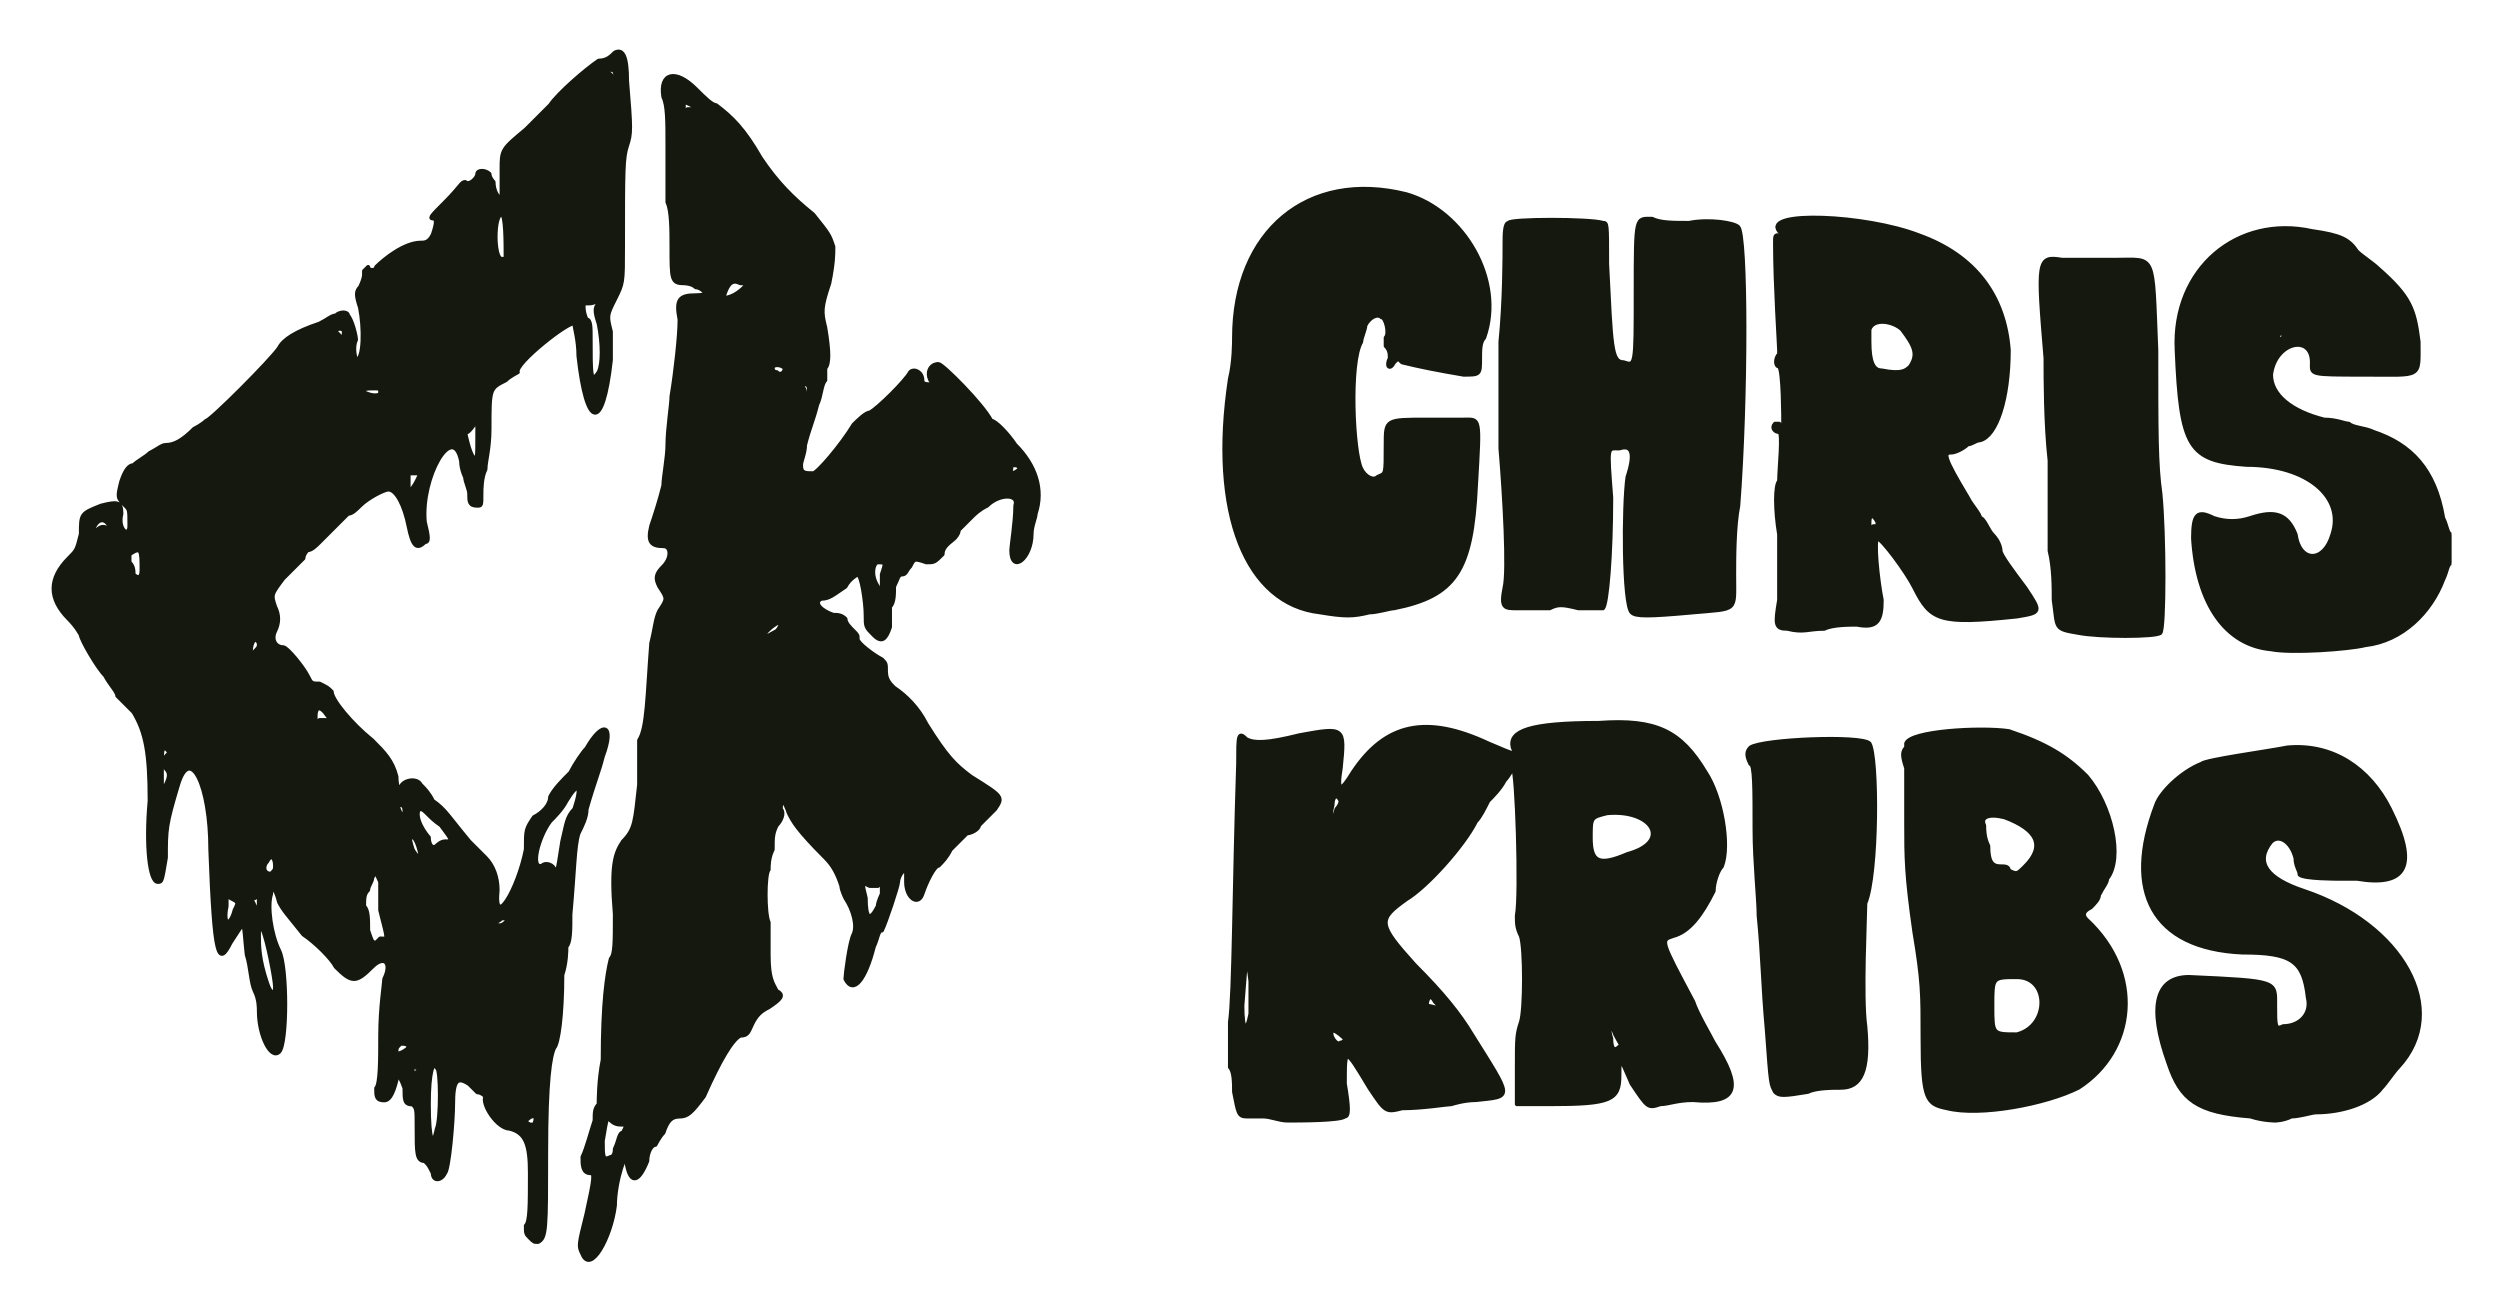
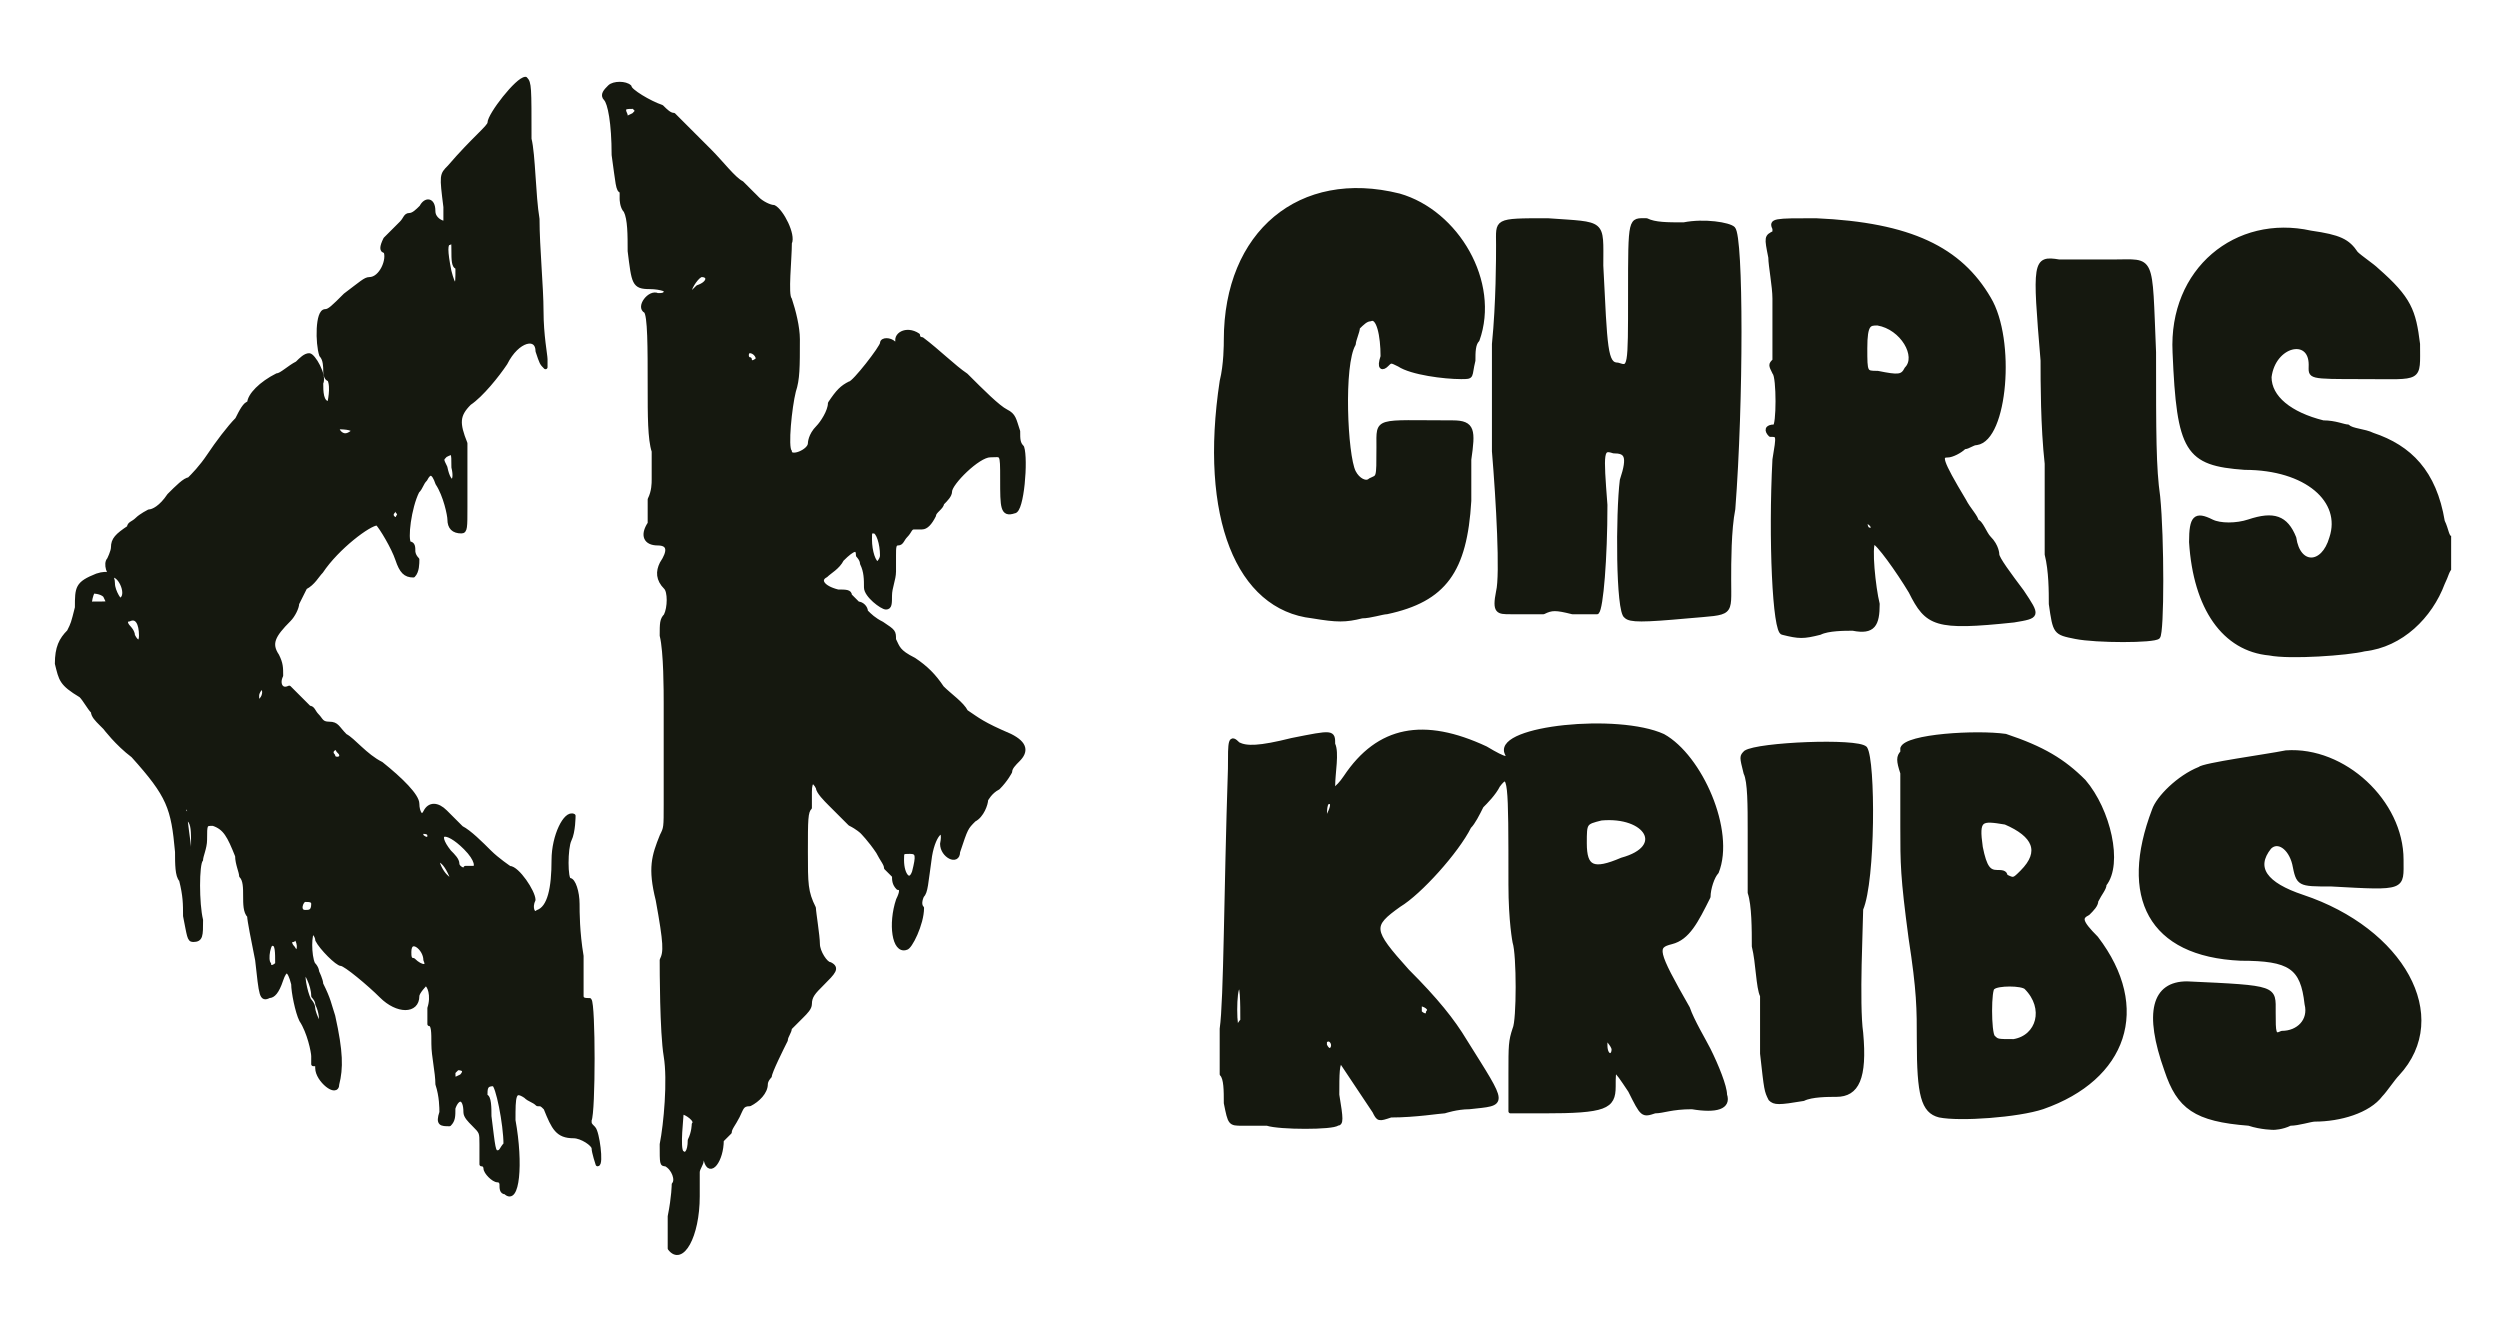
- <svg xmlns="http://www.w3.org/2000/svg" viewBox="-12 -12 618 324" fill="#15180f">
-   <svg x="0" y="0" width="246" height="300" viewBox="0 0 246 300">
-     <path d="M132 298c-1-2-1-2 1-10c2-9 2-10 1-10c-2 0-2-2-2-4c1-2 2-6 3-9c0-2 0-3 1-4c0-1 0-6 1-11c0-14 1-21 2-25c1-1 1-4 1-11c-1-12 0-15 2-18c3-3 3-5 4-14c0-5 0-10 0-11c2-3 2-11 3-24c1-4 1-6 2-8c2-3 2-3 0-6c-1-2-1-3 1-5c2-2 2-5 0-5c-3 0-4-1-3-5c1-3 2-6 3-10c0-2 1-7 1-10c0-4 1-10 1-12c1-6 2-15 2-19c-1-5 0-6 4-6c3 0 4-1 2-1c0 0-1-1-2-1c-1-1-3-1-3-1c-3 0-3-1-3-9c0-4 0-9-1-11c0-3 0-7 0-14c0-6 0-10-1-12c-1-6 3-7 8-2c2 2 4 4 5 4c4 3 7 6 11 13c4 6 8 10 13 14c4 5 4 5 5 8c0 2 0 4-1 9c-2 6-2 7-1 11c1 6 1 9 0 10c0 0 0 2 0 3c-1 1-1 4-2 6c-1 4-2 6-3 10c0 2-1 4-1 5c0 2 1 2 3 2c1 0 7-7 10-12c1-1 3-3 4-3c2-1 9-8 10-10c1-1 3 0 3 2c0 1 1 1 2 1c1 0 1 0 0-1c-1-2 0-4 2-4c1 0 11 10 13 14c1 0 4 3 6 6c5 5 7 11 5 17c0 1-1 3-1 5c0 6-5 10-5 4c0-1 1-7 1-11c1-3-4-3-7 0c-2 1-3 2-4 3c-1 1-2 2-3 3c0 1-1 2-1 2c-1 1-3 2-3 4c-2 2-2 2-4 2c-3-1-3-1-4 1c-1 1-1 2-2 2c-1 0-1 1-2 3c0 2 0 4-1 5c0 1 0 4 0 5c-1 3-2 4-4 2c-2-2-2-2-2-5c0-3-1-10-2-10c0 0-2 1-3 3c-3 2-4 3-6 3c-2 1 0 3 3 4c1 0 2 0 3 1c0 1 1 2 2 3c1 1 1 1 1 2c0 1 4 4 6 5c1 1 1 1 1 3c0 2 1 3 2 4c3 2 6 5 8 9c5 8 7 10 11 13c8 5 8 5 6 8c-1 1-3 3-4 4c0 1-2 2-3 2c-1 1-2 2-4 4c-1 2-2 3-3 4c-1 0-3 4-4 7c-1 3-4 1-4-3c0-1 0-3 0-3c-1 0-2 2-2 3c0 1-3 10-4 12c-1 0-1 2-2 4c-2 8-5 12-7 8c0-1 1-9 2-11c1-2 0-6-2-9c0 0-1-2-1-3c-1-3-2-5-4-7c-7-7-8-9-9-11c-1-3-2-4-2-1c1 1 0 3-1 4c-1 2-1 3-1 6c-1 2-1 4-1 5c-1 1-1 11 0 13c0 2 0 6 0 8c0 6 1 7 2 9c2 1 1 2-2 4c-2 1-3 2-4 4c-1 2-1 3-3 3c-2 1-5 6-9 15c-3 4-4 5-6 5c-2 0-3 1-4 4c-1 1-2 3-2 3c-1 0-2 2-2 4c-2 5-4 6-5 1c0-5-3 4-3 10c-1 8-6 17-8 12zM119 294c-1-1-1-1-1-3c1-1 1-5 1-13c0-7-1-10-5-11c-3 0-7-6-6-8c0 0-1-1-2-1c0 0-1-1-2-2c-3-2-4-1-4 5c0 4-1 16-2 17c-1 2-3 2-3 0c-1-2-1-2-2-3c-2 0-2-2-2-8c0-5 0-5-1-6c-2 0-2-1-2-4c-1-3-2-4-2-2c-1 4-2 5-3 5c-2 0-2-1-2-3c1-1 1-7 1-13c0-7 1-13 1-14c2-4 0-6-3-3c-4 4-5 4-9 0c-1-2-5-6-8-8c-4-5-5-6-6-8c-1-4-2-4-2-2c-1 3 0 10 2 14c2 4 2 23 0 25c-2 2-5-4-5-10c0-1 0-3-1-5c-1-2-1-6-2-9c-1-9 0-9-4-3c-3 6-4 4-5-23c0-16-5-26-8-16c-3 10-3 11-3 18c-1 6-1 6-2 6c-2 0-3-9-2-20c0-12-1-17-4-22c-1-1-3-3-4-4c0-1-2-3-3-5c-2-2-6-9-6-10c0 0-1-2-3-4c-5-5-5-10 0-15c2-2 2-2 3-6c0-5 0-5 5-7c4-1 5-1 5 2c-1 4 2 6 2 3c0-4 0-4-1-5c-2-2-2-2-1-6c1-3 2-4 3-4c1-1 3-2 4-3c2-1 3-2 4-2c2 0 4-1 7-4c2-1 3-2 3-2c1 0 16-15 18-18c1-2 4-4 10-6c2-1 3-2 4-2c1-1 3-1 3 0c1 1 2 5 2 6c-1 2 0 5 0 5c2 0 2-8 1-13c-1-3-1-4 0-5c1-2 1-3 1-3c0-1 0-1 0-1c1-1 1-1 1-1c0 1 2 1 2 0c2-2 7-6 11-6c1 0 2 0 3-2c1-3 1-4 0-4c-1 0 0-1 3-4c4-4 4-5 5-5c1 1 3-1 3-2c0-1 2-1 3 0c0 1 1 2 1 2c0 2 1 4 2 4c0-1 0-3 0-7c0-5 0-5 6-10c2-2 5-5 6-6c2-3 9-9 12-11c2 0 3-1 4-2c2-1 3 1 3 7c1 12 1 13 0 16c-1 3-1 6-1 25c0 9 0 9-2 13c-2 4-2 4-1 8c0 3 0 6 0 7c-2 18-6 17-8-1c0-4-1-7-1-8c-1-1-15 10-14 12c0 0-2 1-3 2c-4 2-4 2-4 12c0 5-1 8-1 10c-1 2-1 5-1 6c0 3 0 3-1 3c-2 0-2-1-2-3c0-1-1-3-1-4c0 0-1-2-1-4c-2-10-10 4-9 15c1 4 1 5 0 5c-2 2-3 1-4-4c-1-5-3-9-5-9c-1 0-5 2-7 4c-1 1-2 2-3 2c-1 1-4 4-7 7c-1 1-2 2-3 2c0 0-1 1-1 2c-1 1-3 3-5 5c-3 4-3 4-2 7c1 2 1 4 0 6c-1 2 0 4 2 4c1 0 5 5 6 7c1 2 1 2 3 2c2 1 2 1 3 2c0 2 5 8 10 12c3 3 5 5 6 9c0 3 1 4 1 3c0-2 4-3 5-1c1 1 2 2 3 4c3 2 4 4 9 10c1 1 3 3 4 4c2 2 3 5 3 8c-1 10 5 0 7-10c0-5 0-5 2-8c2-1 4-3 4-5c1-2 3-4 5-6c1-2 3-5 4-6c4-7 7-6 4 2c-1 4-2 6-4 13c0 2-1 4-2 6c-1 3-1 9-2 20c0 4 0 7-1 8c0 1 0 4-1 7c0 10-1 17-2 18c-1 2-2 8-2 26c0 19 0 21-2 22c-1 0-1 0-2-1zM140 272c1-2 1-4 2-4c1-2 1-2 0-2c-1 0-2 0-3-1c-1-1-1-1-2 5c0 4 0 5 2 4c0 0 1 0 1-2zM96 267c1-2 1-15 0-15c-1-2-2 1-2 9c0 9 1 11 2 6zM120 266c1-2 0-3-2-1c-1 0 1 1 1 1c1 0 1 0 1 0zM91 253c1 0 1-1 0-1c-1-1-1-1-1 0c0 2 0 3 1 1zM89 247c0-1-1-1-2-1c-1 1-1 1-1 2c0 1 2 0 3-1zM56 232c0-2-2-12-3-14c-1-2-1-2-1 1c0 3 0 6 2 12c1 3 2 3 2 1zM82 220c2 0 2 1 0-7c0-3 0-6 0-7c-1-2-1-3-2-1c0 1-1 2-1 3c-1 1-1 2-1 4c1 1 1 3 1 6c1 3 1 3 2 3c0 0 1-1 1-1zM113 216c1-1 1-1-1-1c-1 1-2 1-2 1c1 1 2 1 3 0zM46 213c1-2 1-2-1-3c-1-1-1-1-1 2c-1 5 1 5 2 1zM205 212c0-1 1-3 1-3c0-1 0-1 0-2c0-1 0-1-1 0c-1 0-1 0-2 0c-2-1-2-1-1 3c0 5 1 6 3 2zM52 212c0-3 0-3-1-2c-1 0-1 0 0 2c1 3 1 2 1 0zM56 202c0-2-1-3-2-1c-1 1-1 3 1 3c1-1 1-1 1-2zM127 196c1-4 1-6 3-8c2-6 1-7-2-2c-1 2-3 4-4 5c-3 4-5 12-2 11c1-1 3 0 3 1c1 1 1-1 2-7zM92 200c0-1-1-5-2-5c-1-2-1 0 0 3c1 2 3 3 2 2zM98 196c2 0 2 0-1-4c-3-2-4-4-5-4c-1 0-1 2 0 4c1 2 2 3 2 3c0 2 1 3 2 2c0 0 1-1 2-1zM88 189c0-1 0-2-1-2c-1-2-1 0 0 2c1 1 1 1 1 0zM29 182c1-2 1-3 0-4c0-2 0-3 0-3c1-1 1-1 0-2c-1 0-1 0-1 6c0 6 0 7 1 3zM177 182c0 0 0 0 0-1c-1 0-2 0-2 0c-1 1-1 2 0 1c1 0 2 0 2 0zM69 166c1 0 1 0 0-1c-2-3-3-2-3 0c0 2 0 2 1 1c1 0 2 0 2 0zM51 149c1-1 1-1 1-2c-1-2-2 0-2 2c0 1 1 1 1 0zM180 144c1-1 1-2 1-2c0-1-4 2-4 3c0 1 1 0 3-1zM206 134c0 0 0-2 0-4c1-3 1-3-1-3c-1 0-2 3 0 6c0 2 1 3 1 1zM23 129c0-5 0-6-3-4c0 0 0 1 0 2c1 1 1 2 1 3c1 1 2 1 2-1zM15 119c1 0 1 0 0-1c-1-2-3-2-4 1c0 0 0 0 1 0c1-1 2-1 3 0zM91 107c1-2 1-2 0-2c-1 0-2 0-2 0c0 0 0 1 0 2c0 0 0 1 0 2c-1 2 1 0 2-2zM240 104c0-1-1-1-1-1c-1 0-1 0-1 0c0 1 0 2-1 2c-1 1-1 1 1 0c1 0 2-1 2-1zM106 96c0-3 0-4 0-4c-1 1-2 3-3 3c0 0 1 5 2 6c1 1 1 0 1-5zM82 85c0-1 0-1-2-1c-3 0-3 1-2 1c2 1 4 1 4 0zM187 83c0 0-1 0-1 0c-2 0-2 0-1 0c1 0 2 1 2 2c0 1 0 1 1 0c0-1 0-2-1-2zM136 80c1-2 1-7 0-12c-1-3-1-4 0-5c1-1 1-1 0-1c-1 1-2 1-3 1c-1-1-1 2 0 4c1 0 1 2 1 4c0 10 0 12 2 9zM182 79c-1-1-3-1-3 0c0 0 0 1 1 1c1 1 2 0 2-1zM73 71c0-1 0-1 0-1c0-1-2-1-2 0c0 0 0 0 1 1c1 1 2 1 1 0zM162 64c1 0 1 0-1 0c-1 0-1 0-1 2c0 1 0 1 0 0c0-1 1-1 2-2zM172 59c1 0 1-1-1-1c-2-1-3 0-4 3c-1 1 2 1 5-2zM113 52c0-4 0-11-1-11c-2 0-2 11 0 11c0 0 1 0 1 0zM160 15c0 0 0 0-1-1c-2-1-2-1-2 1c-1 1-1 1 1 0c1 0 1 0 2 0zM140 6c0-1-2-1-2 0c-1 0-1 0 0 0c1 0 1 1 2 1c0 1 1 0 0-1z" stroke="#15180f" stroke-width="1" stroke-linejoin="round" />
+ <svg xmlns="http://www.w3.org/2000/svg" viewBox="-12 -12 614 324" fill="#15180f">
+   <svg x="0" y="0" width="242" height="300" viewBox="0 0 246 300">
+     <path d="M155 297c0-1 0-2 0-3c0-1 0-3 0-5c1-5 1-8 1-8c1-1 0-4-2-5c-1 0-1 0-1-5c1-5 2-16 1-22c-1-6-1-22-1-24c1-2 1-4-1-15c-2-8-1-11 1-16c1-2 1-2 1-8c0-6 0-22 0-25c0-3 0-13-1-17c0-3 0-4 1-5c1-2 1-6 0-7c-2-2-2-4-1-6c2-3 2-5-1-5c-3 0-4-2-2-5c0-1 0-2 0-2c0-1 0-2 0-4c1-2 1-4 1-5c0 0 0-1 0-1c0-1 0-3 0-6c-1-3-1-9-1-16c0-10 0-18-1-19c-2-1 1-5 3-4c1 0 2 0 2-1c1 0-1-1-4-1c-4 0-4-1-5-9c0-4 0-8-1-10c-1-1-1-3-1-3c0-1 0-2 0-2c-1 0-1-2-2-9c0-8-1-13-2-14c-1-1 0-2 1-3c1-1 4-1 5 0c0 1 5 4 8 5c1 1 2 2 3 2c0 0 1 1 2 2c1 1 4 4 7 7c3 3 6 7 8 8c1 1 3 3 4 4c1 1 3 2 4 2c2 1 5 7 4 9c0 4-1 13 0 14c1 3 2 7 2 10c0 7 0 10-1 13c-1 4-2 14-1 15c0 2 5 0 5-2c0 0 0-2 2-4c1-1 3-4 3-6c2-3 3-4 5-5c1 0 8-9 8-10c0-1 2-1 3 0c0 0 1 0 1 1c0 1 0 1 0 1c1 0 1-1 0-2c-1-2 2-4 5-2c0 1 1 1 1 1c4 3 8 7 11 9c4 4 8 8 10 9c2 1 2 2 3 5c0 2 0 3 1 4c1 3 0 16-2 16c-3 1-3-1-3-8c0-7 0-6-3-6c-3 0-10 7-10 9c0 1-1 2-2 3c0 1-2 2-2 3c-1 2-2 3-3 3c-1 0-2 0-2 0c-1 0-1 1-2 2c-1 1-1 2-2 2c-1 0-1 1-1 3c0 1 0 3 0 4c0 2-1 4-1 6c0 2 0 3-1 3c-1 0-5-3-5-5c0-2 0-4-1-6c0-1-1-2-1-2c0-2-1-2-4 1c-1 2-3 3-4 4c-2 1-1 3 3 4c2 0 3 0 3 1c1 1 2 2 2 2c1 0 2 1 2 2c1 1 2 2 4 3c3 2 3 2 3 4c1 2 1 3 5 5c3 2 5 4 7 7c2 2 5 4 6 6c3 2 4 3 11 6c4 2 4 4 2 6c-1 1-2 2-2 3c0 0-1 2-3 4c-2 1-3 3-3 3c0 1-1 4-3 5c-2 2-2 2-4 8c0 3-4 1-4-2c1-5-2-3-3 3c-1 7-1 9-2 10c0 0-1 2 0 3c0 4-3 10-4 10c-3 1-4-6-2-12c1-2 1-3 0-3c-1-1-1-2-1-3c0 0-1-1-2-2c0-1-1-2-2-4c-2-3-4-5-4-5c0 0-1-1-3-2c-1-1-3-3-5-5c-1-1-3-3-3-4c-1-2-2-2-2 1c0 1 0 3 0 4c-1 1-1 3-1 11c0 8 0 10 2 14c0 1 1 7 1 9c0 2 2 5 3 5c2 1 1 2-2 5c-2 2-3 3-3 5c0 1-1 2-2 3c-1 1-2 2-3 3c0 1-1 2-1 3c-1 2-4 8-4 9c0 0-1 1-1 2c0 2-2 4-4 5c-2 0-2 1-3 3c-1 2-2 3-2 4c-1 1-2 2-2 2c0 5-3 9-4 5c0-1 0-1-1-1c0 0 0 0 0 1c0 1-1 2-1 3c0 0 0 3 0 6c0 10-4 17-7 13zM114 283c-1 0-1-1-1-2c0 0 0-1-1-1c-1 0-3-2-3-3c0 0 0-1-1-1c0-1 0-3 0-5c0-3 0-3-2-5c-1-1-2-2-2-3c0-4-2-4-3-1c0 2 0 3-1 4c-2 0-3 0-2-3c0-1 0-4-1-7c0-3-1-7-1-10c0-3 0-5-1-5c0-1 0-2 0-4c1-3 0-6-1-6c0 0-2 2-2 3c0 4-5 4-9 0c-3-3-9-8-10-8c-1 0-5-4-6-6c0-1-1-2-1-2c-1 0-1 6 0 8c1 1 1 2 1 2c0 0 1 2 1 3c2 4 2 5 3 8c2 9 2 13 1 17c0 3-5-1-5-4c0-1 0-1-1-1c0 0 0-1 0-2c0-1-1-6-3-9c-1-2-2-7-2-9c-1-4-2-4-3-1c-1 3-2 4-3 4c-2 1-2 0-3-9c-1-5-2-10-2-11c-1-1-1-3-1-5c0-2 0-4-1-5c0-1-1-3-1-5c-2-5-3-7-6-8c-2 0-2 0-2 4c0 2-1 4-1 5c-1 1-1 11 0 15c0 4 0 5-2 5c-1 0-1-1-2-6c0-3 0-5-1-9c-1-1-1-4-1-7c-1-11-2-14-11-24c-4-3-7-7-7-7c0 0-1-1-1-1c-1-1-2-2-2-3c-1-1-2-3-3-4c-5-3-5-4-6-8c0-4 1-6 3-8c1-2 1-2 2-6c0-5 0-6 5-8c3-1 4 0 4 2c0 2 2 5 2 4c2-1 0-6-2-6c-1 0-2-3-1-4c0 0 1-2 1-3c0-2 1-3 4-5c0-1 1-1 2-2c1-1 3-2 3-2c1 0 3-1 5-4c2-2 4-4 5-4c1-1 3-3 5-6c2-3 5-7 7-9c1-2 2-4 3-4c0-2 3-5 7-7c1 0 3-2 5-3c1-1 2-2 3-2c1 0 4 5 3 7c0 2 0 5 2 5c0 0 1-4 0-6c-1 0-1-2-1-2c0-1 0-3-1-4c-1-3-1-11 1-11c1 0 2-1 5-4c4-3 5-4 6-4c3 0 5-5 4-7c-1 0-1-1 0-3c1-1 3-3 4-4c1-1 1-2 2-2c1 0 2-1 3-2c1-2 3-2 3 1c0 2 2 3 3 3c0-1 0-2 0-4c-1-8-1-8 1-10c6-7 10-10 10-11c0-2 7-11 9-11c1 1 1 2 1 15c1 4 1 14 2 20c0 7 1 17 1 23c0 6 1 11 1 12c0 1 0 2 0 2c-1-1-1-1-2-4c0-4-5-3-8 3c-2 3-6 8-9 10c-3 3-3 5-1 10c0 2 0 5 0 16c0 5 0 6-1 6c-2 0-3-1-3-3c0-1-1-6-3-9c-1-3-2-3-3-1c-1 1-1 2-2 3c-2 4-3 12-2 13c1 0 1 1 1 2c0 0 0 1 1 2c0 1 0 3-1 4c-2 0-3-1-4-4c-1-3-4-8-5-9c-2 0-10 6-14 12c-1 1-2 3-4 4c-1 2-2 4-2 4c0 1-1 3-2 4c-4 4-5 6-3 9c1 2 1 3 1 5c-1 2 0 4 2 3c0 0 1 1 2 2c1 1 2 2 3 3c1 0 1 1 2 2c1 1 1 2 3 2c2 0 2 1 4 3c2 1 5 5 9 7c5 4 9 8 9 10c0 2 1 4 2 2c1-2 3-2 5 0c1 1 3 3 4 4c2 1 5 4 7 6c2 2 5 4 5 4c2 0 6 6 6 8c-1 2 0 4 1 3c3-1 4-6 4-13c0-6 3-12 5-11c0 0 0 4-1 6c-1 2-1 10 0 10c1 0 2 3 2 6c0 2 0 7 1 13c0 5 0 9 0 10c0 1 1 1 2 1c1 1 1 28 0 30c0 1 0 1 1 2c1 1 2 9 1 9c0 0-1-3-1-4c0-1-3-3-5-3c-4 0-5-2-7-7c-1-1-1-1-2-1c-1-1-2-1-3-2c-3-2-3 0-3 6c2 11 1 21-2 18zM114 271c0-5-2-15-3-15c-2 0-2 1-2 3c1 0 1 3 1 5c1 8 1 9 2 9c1 0 1-1 2-2zM160 270c1-2 1-4 1-4c1-1-2-3-3-3c0 1-1 9 0 10c1 1 2 0 2-3zM103 254c1-1 1-2-1-2c0 0-1 1-1 1c0 2 0 2 2 1zM68 241c0-1 0-3-1-5c0-1-1-2-1-2c0-3-2-6-2-6c-1 0 0 5 1 7c0 0 1 1 1 2c0 0 0 1 1 3c1 3 1 3 1 1zM57 226c0-3 0-5-1-5c-1-1-2 4-1 5c0 1 1 1 2 0zM94 225c0-3-4-6-4-2c0 1 0 2 1 2c2 2 4 2 3 0zM62 220c0-1 0-1-1 0c-1 0-1 1 0 2c1 2 2 0 1-2zM66 211c0-1-1-1-2-1c-1 0-2 3 0 3c1 0 2 0 2-2zM100 203c-1-2-2-3-3-3c0 1 1 3 2 4c2 2 2 1 1-1zM216 203c1-4 1-5-1-5c-2 0-2 0-2 2c0 4 2 6 3 3zM106 202c1 0 1-2-2-5c-5-5-8-4-4 1c1 1 2 2 2 3c0 1 2 2 2 1c1 0 2 0 2 0zM36 196c0-3 0-5-1-6c0 0 0-1 0-2c0-1 0-1-1-1c0-1-1 0 0 1c0 2 1 8 1 9c-1 0 0 1 0 1c1 0 1-1 1-2zM95 194c0-1-1-1-2-1c0 0 0 1 0 1c1 1 2 1 2 0zM73 174c0-1-1-1-1-2c-1 0-2 1-1 2c0 1 2 1 2 0zM53 160c1-1 1-3 0-3c0 0-1 1-1 2c0 2 0 2 1 1zM23 144c0-3-1-5-3-4c-1 0-1 1 0 2c0 0 1 1 1 2c1 2 2 2 2 0zM11 136c0 0 1 0 2 0c2 0 2 0 1-2c-1-1-3-1-3-1c-1 2-1 5 0 3zM208 124c0-3-1-6-2-6c-1 0-1 0-1 2c0 3 1 6 2 6c0 0 1-1 1-2zM87 113c0-1-1-1-1 0c-1 1 0 2 1 2c0-1 1-1 0-2zM101 102c0-4 0-4-2-3c-1 1-1 1 0 3c1 5 3 4 2 0zM76 93c0-1-3-1-4-1c0 1 1 2 2 2c1 0 2-1 2-1zM177 75c0-1-1-2-2-2c-1 0-1 2 0 2c0 1 1 1 2 0zM162 57c3-1 3-3 1-3c-1 0-3 3-3 4c0 1 0 1 2-1zM102 54c0-1 0-2 0-2c-1 0-1-2-1-4c0-2 0-3-1-2c-1 0-1 2 0 7c1 4 2 5 2 1zM146 14c1-1 1-1 0-2c-2 0-3 0-2 2c0 1 0 1 2 0z" stroke="#15180f" stroke-width="1" stroke-linejoin="round" />
  </svg>
-   <svg x="290" y="34" width="304" height="232" viewBox="0 0 300 229">
-     <path d="M16 228c-2 0-4-1-6-1c-1 0-3 0-4 0c-2 0-2-1-3-6c0-2 0-5-1-6c0-2 0-5 0-11c1-7 1-33 2-63c0-7 0-8 2-6c2 1 5 1 13-1c11-2 11-2 10 8c-1 6 0 6 3 1c8-12 18-14 33-7c7 3 7 3 6 1c-1-4 4-6 21-6c14-1 20 2 26 12c4 6 6 18 4 23c-1 1-2 4-2 6c-3 6-6 10-10 11c-3 1-3 1 5 16c1 3 4 8 5 10c7 11 6 15-5 14c-4 0-6 1-8 1c-3 1-3 1-7-5c-3-7-3-7-3-2c0 6-2 7-17 7l-8 0l0-9c0-7 0-8 1-11c1-3 1-18 0-21c-1-2-1-3-1-5c1-5 0-36-1-36c0 0-1 2-2 3c-1 2-3 4-4 5c-1 2-2 4-3 5c-3 6-12 16-17 19c-7 5-7 6 2 16c7 7 11 12 14 17c10 16 10 15 1 16c-3 0-6 1-6 1c-1 0-7 1-12 1c-4 1-4 1-8-5c-6-10-6-10-6-1c1 6 1 8 0 8c-1 1-11 1-14 1zM251 227c-13-1-17-4-20-13c-5-14-3-21 5-21c22 1 21 1 21 7c0 5 0 6 2 5c4 0 7-3 6-7c-1-9-4-11-16-11c-22-1-29-15-21-36c1-3 6-8 11-10c1-1 16-3 21-4c11-1 20 5 25 15c7 14 4 19-8 17c-2 0-3 0-4 0c-1 0-9 0-10-1c0-1-1-2-1-4c-1-4-4-6-6-4c-4 5-1 9 8 12c24 8 36 29 23 43c-1 1-3 4-4 5c-3 4-10 6-16 6c-1 0-4 1-6 1c-2 1-4 1-4 1c0 0-3 0-6-1zM177 225c-5-1-6-2-6-17c0-11 0-14-2-26c-2-14-2-18-2-27c0-5 0-11 0-13c-1-3-1-4 0-5c0 0 0-1 0-1c1-3 18-4 25-3c9 3 14 6 19 11c6 7 9 20 5 25c0 1-1 2-2 4c0 1-1 2-2 3c-2 1-2 2-1 3c14 13 12 32-2 41c-8 4-24 7-32 5zM135 221c-1-2-1-1-2-15c-1-11-1-18-2-28c0-4-1-13-1-21c0-10 0-16-1-16c-1-2-1-3 0-4c3-2 27-3 29-1c2 3 2 32-1 39c0 3-1 23 0 30c1 11-1 15-6 15c-2 0-6 0-8 1c-6 1-7 1-8 0zM97 210c1 0 0-1-1-3c-1-3-2-2-1 1c0 3 1 3 2 2zM30 208c0 0-2-2-3-2c-1 1 1 4 2 3c0 0 1 0 1-1zM194 207c8-2 8-14 0-14c-6 0-6 0-6 7c0 7 0 7 6 7zM7 202c0-1 0-5 0-8c-1-8-1-7-2 6c0 6 1 7 2 2zM53 200c0 0-1-1-1-1c-1-2-2-1-2 1c1 0 3 1 3 0zM196 166c5-5 3-9-5-12c-4-1-6 0-5 2c0 1 0 3 1 5c0 4 1 5 3 5c1 0 2 0 2 1c2 1 2 1 4-1zM99 163c11-3 6-11-5-10c-4 1-4 1-4 6c0 6 2 7 9 4zM28 152c1-1 1-2 1-2c-1-2-2-1-2 1c-1 4 0 5 1 1zM256 113c-11-1-18-11-19-27c0-6 1-7 5-5c3 1 6 1 9 0c6-2 9-1 11 4c1 7 7 7 9 0c3-9-6-17-21-17c-14-1-16-4-17-28c-1-20 15-33 33-29c7 1 9 2 11 5c1 1 4 3 5 4c8 7 9 10 10 18c0 9 1 8-13 8c-14 0-13 0-13-3c0-7-9-5-10 3c0 5 5 9 13 11c3 0 5 1 6 1c1 1 4 1 6 2c9 3 15 9 17 21c1 2 1 4 2 4c0 1 0 6 0 7c-1 0-1 2-2 4c-3 8-10 15-19 16c-4 1-18 2-23 1zM209 109c-6-1-5-1-6-8c0-3 0-8-1-12c0-3 0-13 0-22c-1-9-1-20-1-25c-2-24-2-25 4-24c3 0 8 0 13 0c10 0 9-2 10 22c0 20 0 28 1 35c1 10 1 33 0 34c-1 1-15 1-20 0zM138 108c-3 0-3-1-2-7c0-2 0-10 0-16c-1-6-1-12 0-13c0-3 1-12 0-12c-1 0-2-1-1-2c0 0 0 0 1 0c0 1 0 1 1 0c0-1 0-13-1-14c-1 0-1-2 0-3c0 0 0-1 0-1c0-1-1-16-1-26c0-2 0-2 1-2c0 0 0 0 1 0c0 0 0-1-1-1c-4-5 21-4 34 1c14 5 21 15 22 28c0 12-3 21-7 22c-1 0-2 1-3 1c-1 1-3 2-4 2c-2 0-2 1 4 11c1 2 3 4 3 5c1 0 2 3 3 4c2 2 2 4 2 4c0 1 3 5 6 9c4 6 4 6-2 7c-19 2-21 1-25-7c-2-4-8-12-9-12c-1 0 0 10 1 15c0 5-1 7-6 6c-2 0-6 0-8 1c-4 0-5 1-9 0zM24 104c-18-2-27-24-22-57c1-4 1-9 1-10c0-26 18-41 42-35c14 4 24 21 19 35c-1 1-1 3-1 5c0 4 0 4-4 4c-6-1-11-2-15-3c-1-1-1-1-2 0c-1 2-2 1-1-1c0-1 0-2-1-3c0-1 0-2 0-2c1-1 0-5-1-5c-1-1-3 0-4 2c0 1-1 3-1 4c-3 5-2 27 0 31c1 2 3 3 4 2c2-1 2 0 2-8c0-6 0-6 10-6c2 0 6 0 9 0c4 0 4-1 3 16c-1 21-5 27-20 30c-1 0-4 1-6 1c-4 1-6 1-12 0zM100 104c-2-2-2-26-1-33c2-6 1-8-2-7c-3 0-3-1-2 12c0 14-1 26-2 27c0 0-2 0-6 0c-4-1-5-1-7 0c-1 0-2 0-4 0c-1 0-3 0-4 0c-3 0-4 0-3-5c1-4 0-22-1-34c0-5 0-12 0-26c1-10 1-21 1-24c0-2 0-5 1-5c0-1 20-1 23 0c1 0 1 0 1 10c1 20 1 24 4 24c3 1 3 1 3-17c0-19 0-18 4-18c2 1 5 1 9 1c5-1 11 0 12 1c2 2 2 42 0 68c-1 5-1 13-1 17c0 9 1 8-10 9c-11 1-14 1-15 0zM160 83c0 0 0-1 0-1c-1-2-2-2-2 0c0 1 0 2 1 1c0 0 1 0 1 0zM168 44c2-3 1-5-2-9c-2-2-7-3-8 0c0 1 0 2 0 3c0 5 1 7 3 7c5 1 6 0 7-1zM260 36c2 0 2 0 0 0c-1 0-1 0-2 0c-1 2 0 2 2 0z" stroke="#15180f" stroke-width="1" stroke-linejoin="round" />
+   <svg x="286" y="34" width="304" height="232" viewBox="0 0 300 229">
+     <path d="M13 227c-2 0-4 0-6 0c-3 0-3 0-4-5c0-3 0-6-1-7c0-2 0-5 0-11c1-7 1-33 2-63c0-7 0-8 2-6c2 1 5 1 13-1c10-2 10-2 10 1c1 2 0 7 0 10c-1 2 1 1 3-2c8-12 19-14 34-7c5 3 6 3 5 1c-2-6 27-9 38-4c9 5 17 23 13 33c-1 1-2 4-2 6c-3 6-5 10-9 11c-4 1-4 2 4 16c1 3 4 8 5 10c2 4 4 9 4 11c1 3-2 4-8 3c-5 0-7 1-9 1c-3 1-3 1-6-5c-4-6-4-6-4-1c0 5-2 6-17 6l-8 0l0-9c0-7 0-8 1-11c1-2 1-18 0-21c0 0-1-5-1-14c0-25 0-28-3-24c-1 2-3 4-4 5c-1 2-2 4-3 5c-3 6-12 16-17 19c-7 5-7 6 2 16c7 7 11 12 14 17c10 16 10 15 1 16c-3 0-6 1-6 1c-1 0-7 1-13 1c-3 1-3 1-4-1c-2-3-8-12-8-12c-1 0-1 3-1 8c1 6 1 7 0 7c-1 1-14 1-17 0zM251 227c-13-1-17-4-20-13c-5-14-3-21 5-21c22 1 21 1 21 7c0 5 0 6 2 5c4 0 7-3 6-7c-1-9-4-11-16-11c-22-1-29-15-21-36c1-3 6-8 11-10c1-1 16-3 21-4c14-1 28 12 28 26c0 7 1 7-17 6c-8 0-8 0-9-5c-1-4-4-6-6-4c-4 5-1 9 8 12c24 8 36 29 23 43c-1 1-3 4-4 5c-3 4-10 6-16 6c-1 0-4 1-6 1c-2 1-4 1-4 1c0 0-3 0-6-1zM176 225c-4-1-5-5-5-18c0-8 0-12-2-25c-2-15-2-18-2-27c0-5 0-11 0-13c-1-3-1-4 0-5c0 0 0-1 0-1c1-3 18-4 25-3c9 3 14 6 19 11c6 7 9 20 5 25c0 1-1 2-2 4c0 1-1 2-2 3c-2 1-2 2 2 6c13 17 7 34-13 41c-6 2-20 3-25 2zM135 221c-1-2-1-2-2-11c0-5 0-11 0-14c-1-2-1-8-2-12c0-4 0-10-1-13c0-2 0-9 0-15c0-6 0-12-1-14c-1-4-1-4 0-5c3-2 27-3 29-1c2 3 2 32-1 39c0 3-1 23 0 30c1 11-1 15-6 15c-2 0-6 0-8 1c-6 1-7 1-8 0zM97 209c0-1-2-3-2-3c0 0 0 1 0 2c0 3 2 3 2 1zM29 208c0-1-1-2-2-1c0 0 0 1 0 1c1 2 2 1 2 0zM194 207c6-1 8-8 3-13c-1-1-7-1-8 0c-1 0-1 11 0 12c1 1 1 1 5 1zM7 202c0-4 0-10-1-8c-1 0-1 11 0 10c0 0 0-1 1-2zM52 200c1-1-1-2-2-2c0 1 0 1 0 2c1 1 2 1 2 0zM196 166c5-5 3-9-4-12c-6-1-7-1-6 6c1 5 2 6 4 6c1 0 2 0 2 1c2 1 2 1 4-1zM99 163c11-3 6-11-5-10c-4 1-4 1-4 6c0 6 2 7 9 4zM28 152c1-2 1-3 0-3c-1 0-1 2-1 4c-1 2 1 1 1-1zM256 113c-11-1-18-11-19-27c0-6 1-7 5-5c2 1 6 1 9 0c6-2 9-1 11 4c1 7 7 7 9 0c3-9-6-17-21-17c-14-1-16-4-17-28c-1-20 15-33 33-29c7 1 9 2 11 5c1 1 4 3 5 4c8 7 9 10 10 18c0 9 1 8-13 8c-14 0-13 0-13-3c0-7-9-5-10 3c0 5 5 9 13 11c3 0 5 1 6 1c1 1 4 1 6 2c9 3 15 9 17 21c1 2 1 4 2 4c0 0 0 7 0 7c-1 1-1 2-2 4c-3 8-10 15-19 16c-4 1-18 2-23 1zM209 109c-5-1-5-1-6-8c0-3 0-8-1-12c0-3 0-13 0-22c-1-9-1-20-1-25c-2-24-2-25 4-24c3 0 8 0 13 0c10 0 9-2 10 22c0 20 0 28 1 35c1 10 1 33 0 34c-1 1-15 1-20 0zM138 108c-2 0-3-23-2-42c1-6 1-6-1-6c-1-1-1-2 1-2c1 0 1-12 0-13c-1-2-1-2 0-3c0-1 0-2 0-6c0-2 0-6 0-9c0-3-1-8-1-10c-1-5-1-5 1-6c0 0 0 0 0-1c-1-2 0-2 10-2c23 1 35 7 42 19c6 10 4 34-3 35c-1 0-2 1-3 1c-1 1-3 2-4 2c-2 0-2 1 4 11c1 2 3 4 3 5c1 0 2 3 3 4c2 2 2 4 2 4c0 1 3 5 6 9c4 6 4 6-2 7c-19 2-21 1-25-7c-3-5-8-12-9-12c-1 1 0 11 1 15c0 5-1 7-6 6c-2 0-6 0-8 1c-4 1-5 1-9 0zM24 104c-18-2-27-24-22-57c1-4 1-9 1-10c0-26 18-41 42-35c14 4 24 21 19 35c-1 1-1 3-1 5c-1 4 0 4-3 4c-4 0-12-1-15-3c-2-1-2-1-3 0c-1 1-2 1-1-2c0-5-1-10-3-9c-1 0-2 1-3 2c0 1-1 3-1 4c-3 5-2 27 0 31c1 2 3 3 4 2c2-1 2 0 2-8c0-7-1-6 18-6c5 0 5 2 4 9c0 2 0 6 0 10c-1 17-6 24-20 27c-1 0-4 1-6 1c-4 1-6 1-12 0zM100 104c-2-1-2-25-1-33c2-6 1-7-2-7c-3-1-3 0-2 13c0 13-1 25-2 26c0 0-2 0-6 0c-4-1-5-1-7 0c-1 0-2 0-4 0c-1 0-3 0-4 0c-3 0-4 0-3-5c1-4 0-22-1-34c0-5 0-12 0-26c1-10 1-21 1-24c0-6-1-6 12-6c14 1 13 0 13 11c1 20 1 24 4 24c3 1 3 1 3-17c0-19 0-18 4-18c2 1 5 1 9 1c5-1 11 0 12 1c2 2 2 42 0 68c-1 5-1 13-1 17c0 9 1 8-10 9c-11 1-14 1-15 0zM160 83c0-1-1-2-2-2c0 0 0 2 1 2c1 0 1 0 1 0zM168 44c3-3-1-10-7-11c-2 0-3 0-3 6c0 6 0 6 3 6c5 1 6 1 7-1z" stroke="#15180f" stroke-width="1" stroke-linejoin="round" />
  </svg>
</svg>
